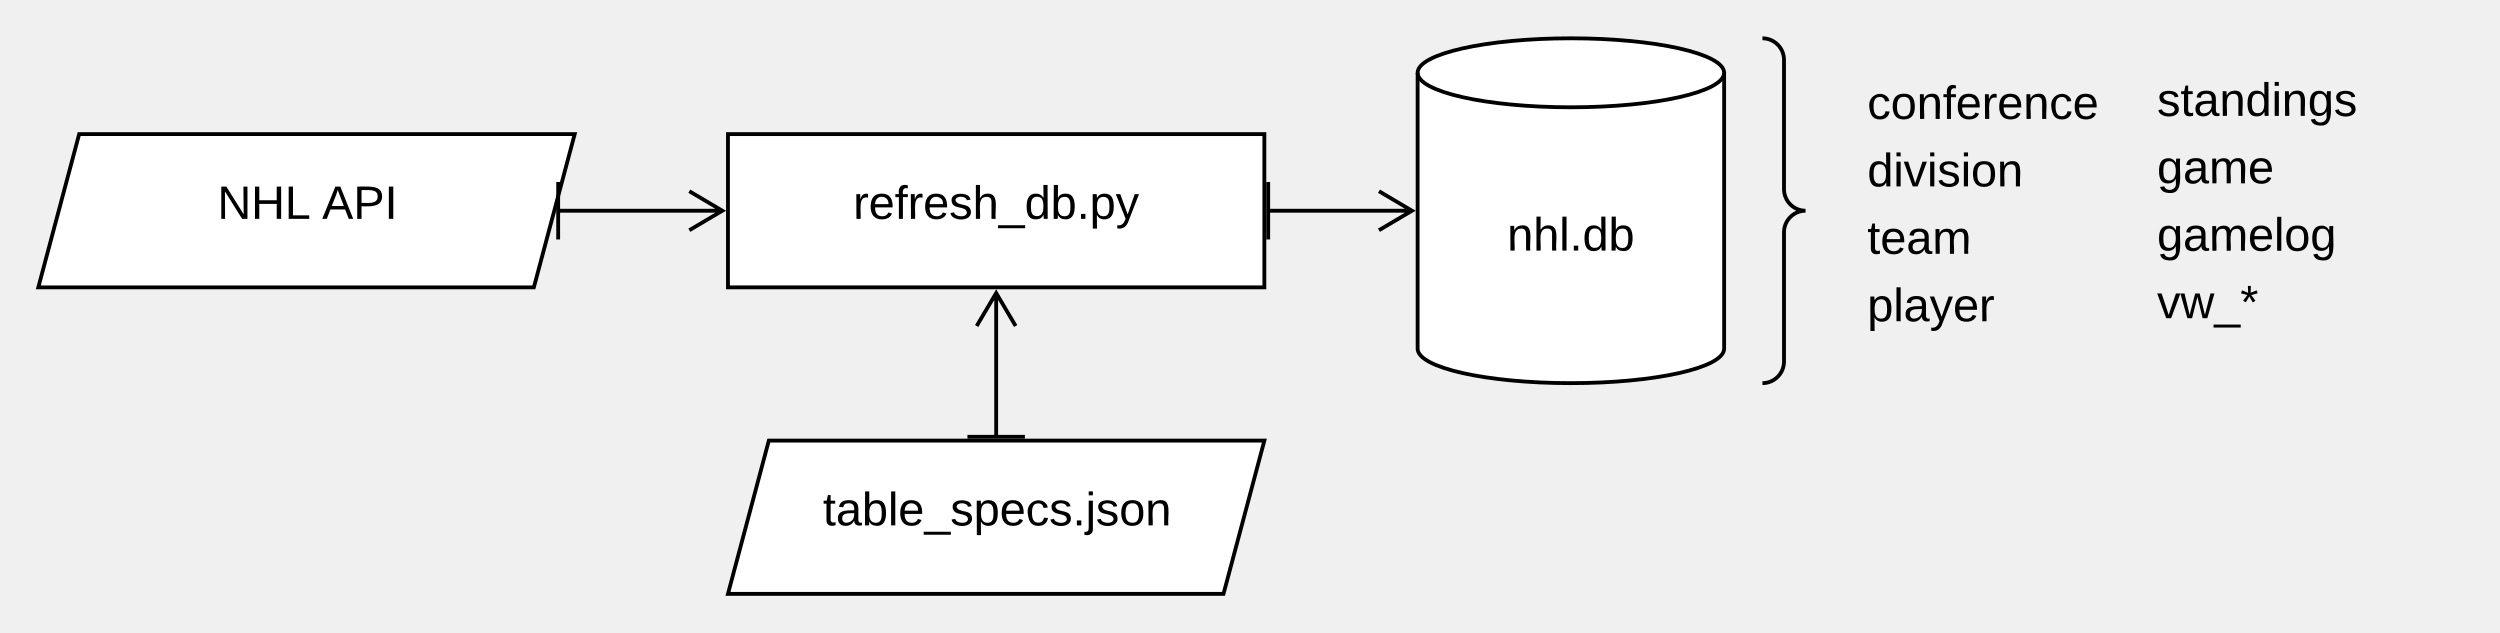
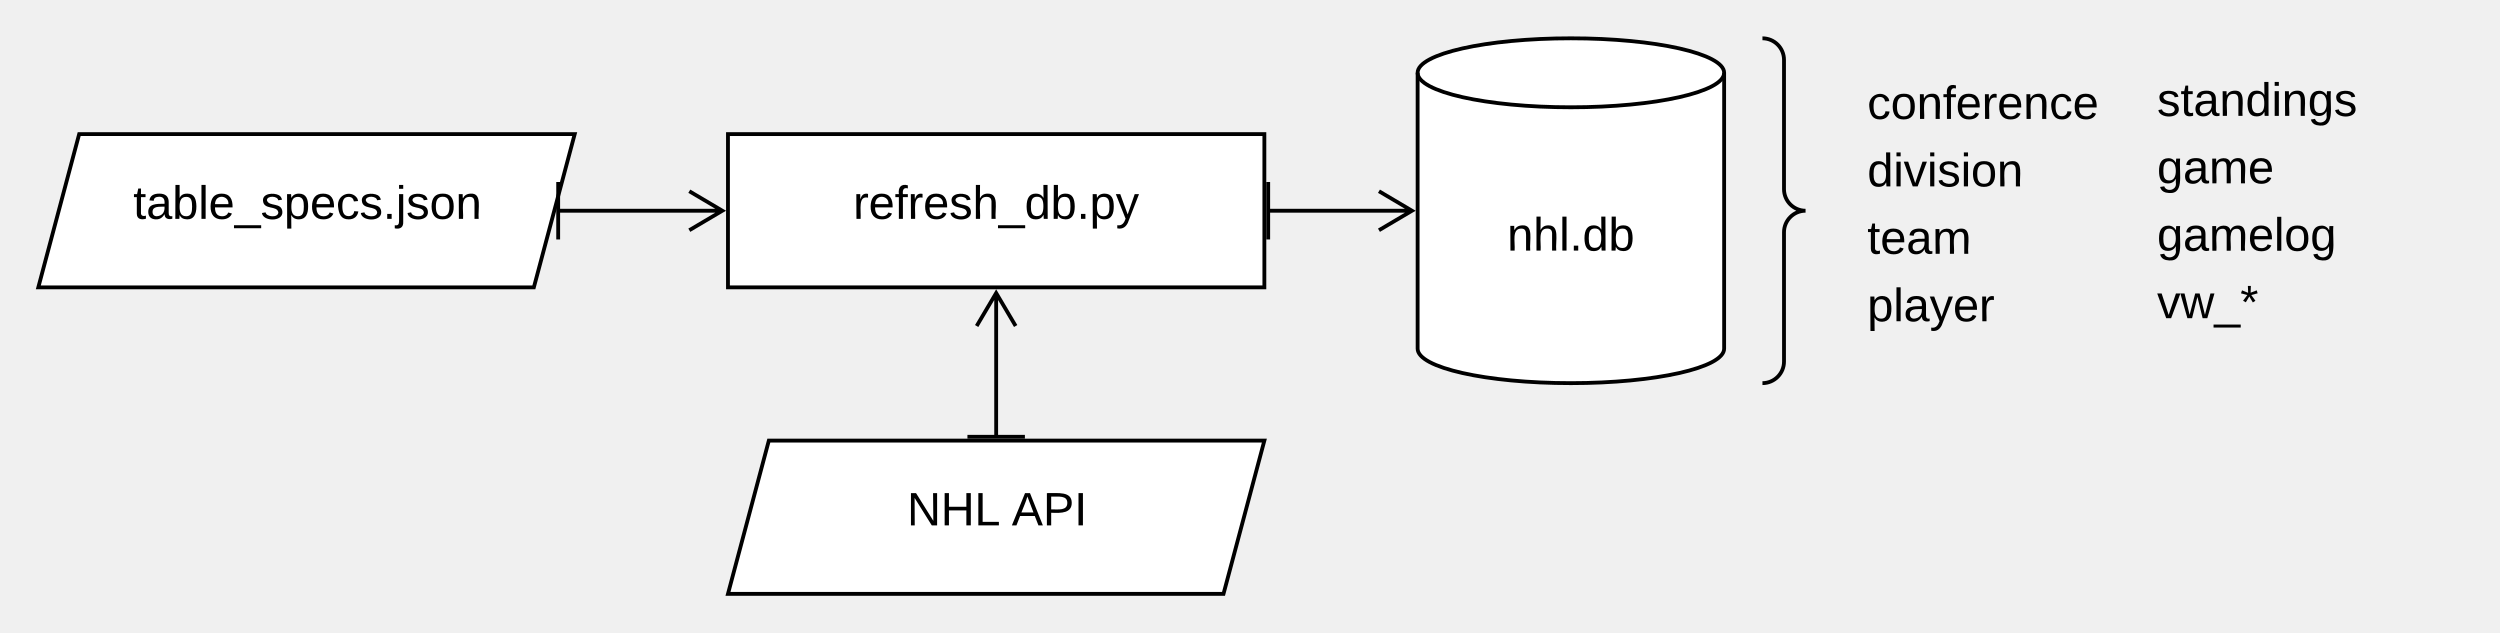
<svg xmlns="http://www.w3.org/2000/svg" xmlns:ns1="lucid" xmlns:xlink="http://www.w3.org/1999/xlink" width="1305" height="330">
  <g transform="translate(-60 -90)" ns1:page-tab-id="M.J4IU5Lr~.W">
    <path d="M101.33 160H360l-21.33 80H80z" stroke="#000" stroke-width="2" fill="#fff" />
-     <use xlink:href="#a" transform="matrix(1,0,0,1,85,165) translate(88.4834 39.24306)" />
-     <use xlink:href="#b" transform="matrix(1,0,0,1,85,165) translate(143.1439 39.24306)" />
+     <use xlink:href="#a" transform="matrix(1,0,0,1,85,165) translate(44.58525 39.24306)" />
    <path d="M350.37 200h86.8M351.37 185v30M419.82 210.18L437.04 200l-17.22-10.18" stroke="#000" stroke-width="2" fill="none" />
    <path d="M960 272c0 9.94-35.82 18-80 18s-80-8.06-80-18V128c0-9.94 35.82-18 80-18s80 8.06 80 18z" stroke="#000" stroke-width="2" fill="#fff" />
    <path d="M960 128c0 9.94-35.82 18-80 18s-80-8.06-80-18" stroke="#000" stroke-width="2" fill="none" />
-     <use xlink:href="#c" transform="matrix(1,0,0,1,805,151) translate(41.76235 69.80556)" />
+     <use xlink:href="#b" transform="matrix(1,0,0,1,805,151) translate(41.76235 69.80556)" />
    <path d="M980 110h180v180H980z" fill="none" />
    <path d="M980 290c6.2 0 11.25-5.04 11.25-11.25v-67.5c0-6.2 5.04-11.25 11.25-11.25-6.2 0-11.25-5.04-11.25-11.25v-67.5c0-6.2-5.04-11.25-11.25-11.25" stroke="#000" stroke-width="2" fill="none" />
-     <use xlink:href="#d" transform="matrix(1,0,0,1,1018.75,115) translate(16 37.08889)" />
-     <use xlink:href="#e" transform="matrix(1,0,0,1,1018.75,115) translate(16 72.28889)" />
-     <use xlink:href="#f" transform="matrix(1,0,0,1,1018.75,115) translate(16 107.4889)" />
-     <use xlink:href="#g" transform="matrix(1,0,0,1,1018.75,115) translate(16 142.6889)" />
+     <use xlink:href="#c" transform="matrix(1,0,0,1,1018.75,115) translate(16 37.08889)" />
+     <use xlink:href="#d" transform="matrix(1,0,0,1,1018.75,115) translate(16 72.28889)" />
+     <use xlink:href="#e" transform="matrix(1,0,0,1,1018.75,115) translate(16 107.4889)" />
+     <use xlink:href="#f" transform="matrix(1,0,0,1,1018.75,115) translate(16 142.6889)" />
    <path d="M1165 110h180v180h-180z" stroke="#000" stroke-opacity="0" stroke-width="2" fill="#fff" fill-opacity="0" />
-     <use xlink:href="#h" transform="matrix(1,0,0,1,1170,115) translate(16 35.49306)" />
-     <use xlink:href="#i" transform="matrix(1,0,0,1,1170,115) translate(16 70.69306)" />
-     <use xlink:href="#j" transform="matrix(1,0,0,1,1170,115) translate(16 105.8931)" />
-     <use xlink:href="#k" transform="matrix(1,0,0,1,1170,115) translate(16 141.0931)" />
+     <use xlink:href="#g" transform="matrix(1,0,0,1,1170,115) translate(16 35.49306)" />
+     <use xlink:href="#h" transform="matrix(1,0,0,1,1170,115) translate(16 70.69306)" />
+     <use xlink:href="#i" transform="matrix(1,0,0,1,1170,115) translate(16 105.8931)" />
+     <use xlink:href="#j" transform="matrix(1,0,0,1,1170,115) translate(16 141.0931)" />
    <path d="M440 160h280v80H440z" stroke="#000" stroke-width="2" fill="#fff" />
-     <use xlink:href="#l" transform="matrix(1,0,0,1,445,165) translate(60.37654 39.24306)" />
+     <use xlink:href="#k" transform="matrix(1,0,0,1,445,165) translate(60.37654 39.24306)" />
    <path d="M721 200h76.18M722 185v30M779.82 210.18L797.04 200l-17.22-10.18M580 242.82V319M590.18 260.18L580 242.96l-10.18 17.22M565 318h30" stroke="#000" stroke-width="2" fill="none" />
    <path d="M461.33 320H720l-21.33 80H440z" stroke="#000" stroke-width="2" fill="#fff" />
    <g>
-       <use xlink:href="#m" transform="matrix(1,0,0,1,445,325) translate(44.58525 39.24306)" />
+       <use xlink:href="#l" transform="matrix(1,0,0,1,445,325) translate(88.4834 39.24306)" />
+       <use xlink:href="#m" transform="matrix(1,0,0,1,445,325) translate(143.1439 39.24306)" />
    </g>
    <defs>
-       <path d="M190 0L58-211 59 0H30v-248h39L202-35l-2-213h31V0h-41" id="n" />
-       <path d="M197 0v-115H63V0H30v-248h33v105h134v-105h34V0h-34" id="o" />
-       <path d="M30 0v-248h33v221h125V0H30" id="p" />
+       <path d="M59-47c-2 24 18 29 38 22v24C64 9 27 4 27-40v-127H5v-23h24l9-43h21v43h35v23H59v120" id="n" />
+       <path d="M141-36C126-15 110 5 73 4 37 3 15-17 15-53c-1-64 63-63 125-63 3-35-9-54-41-54-24 1-41 7-42 31l-33-3c5-37 33-52 76-52 45 0 72 20 72 64v82c-1 20 7 32 28 27v20c-31 9-61-2-59-35zM48-53c0 20 12 33 32 33 41-3 63-29 60-74-43 2-92-5-92 41" id="o" />
+       <path d="M115-194c53 0 69 39 70 98 0 66-23 100-70 100C84 3 66-7 56-30L54 0H23l1-261h32v101c10-23 28-34 59-34zm-8 174c40 0 45-34 45-75 0-40-5-75-45-74-42 0-51 32-51 76 0 43 10 73 51 73" id="p" />
+       <path d="M24 0v-261h32V0H24" id="q" />
+       <path d="M100-194c63 0 86 42 84 106H49c0 40 14 67 53 68 26 1 43-12 49-29l28 8c-11 28-37 45-77 45C44 4 14-33 15-96c1-61 26-98 85-98zm52 81c6-60-76-77-97-28-3 7-6 17-6 28h103" id="r" />
+       <path d="M-5 72V49h209v23H-5" id="s" />
+       <path d="M135-143c-3-34-86-38-87 0 15 53 115 12 119 90S17 21 10-45l28-5c4 36 97 45 98 0-10-56-113-15-118-90-4-57 82-63 122-42 12 7 21 19 24 35" id="t" />
+       <path d="M115-194c55 1 70 41 70 98S169 2 115 4C84 4 66-9 55-30l1 105H24l-1-265h31l2 30c10-21 28-34 59-34zm-8 174c40 0 45-34 45-75s-6-73-45-74c-42 0-51 32-51 76 0 43 10 73 51 73" id="u" />
+       <path d="M96-169c-40 0-48 33-48 73s9 75 48 75c24 0 41-14 43-38l32 2c-6 37-31 61-74 61-59 0-76-41-82-99-10-93 101-131 147-64 4 7 5 14 7 22l-32 3c-4-21-16-35-41-35" id="v" />
+       <path d="M33 0v-38h34V0H33" id="w" />
+       <path d="M24-231v-30h32v30H24zM-9 49c24 4 33-6 33-30v-209h32V24c2 40-23 58-65 49V49" id="x" />
+       <path d="M100-194c62-1 85 37 85 99 1 63-27 99-86 99S16-35 15-95c0-66 28-99 85-99zM99-20c44 1 53-31 53-75 0-43-8-75-51-75s-53 32-53 75 10 74 51 75" id="y" />
+       <path d="M117-194c89-4 53 116 60 194h-32v-121c0-31-8-49-39-48C34-167 62-67 57 0H25l-1-190h30c1 10-1 24 2 32 11-22 29-35 61-36" id="z" />
      <g id="a">
        <use transform="matrix(0.06790123,0,0,0.06790123,0,0)" xlink:href="#n" />
-         <use transform="matrix(0.06790123,0,0,0.06790123,17.58642,0)" xlink:href="#o" />
-         <use transform="matrix(0.06790123,0,0,0.06790123,35.17284,0)" xlink:href="#p" />
+         <use transform="matrix(0.06790123,0,0,0.06790123,6.790123,0)" xlink:href="#o" />
+         <use transform="matrix(0.06790123,0,0,0.06790123,20.37037,0)" xlink:href="#p" />
+         <use transform="matrix(0.06790123,0,0,0.06790123,33.95062,0)" xlink:href="#q" />
+         <use transform="matrix(0.06790123,0,0,0.06790123,39.31481,0)" xlink:href="#r" />
+         <use transform="matrix(0.06790123,0,0,0.06790123,52.89506,0)" xlink:href="#s" />
+         <use transform="matrix(0.06790123,0,0,0.06790123,66.47531,0)" xlink:href="#t" />
+         <use transform="matrix(0.06790123,0,0,0.06790123,78.69753,0)" xlink:href="#u" />
+         <use transform="matrix(0.06790123,0,0,0.06790123,92.27778,0)" xlink:href="#r" />
+         <use transform="matrix(0.06790123,0,0,0.06790123,105.858,0)" xlink:href="#v" />
+         <use transform="matrix(0.06790123,0,0,0.06790123,118.0802,0)" xlink:href="#t" />
+         <use transform="matrix(0.06790123,0,0,0.06790123,130.3025,0)" xlink:href="#w" />
+         <use transform="matrix(0.06790123,0,0,0.06790123,137.0926,0)" xlink:href="#x" />
+         <use transform="matrix(0.06790123,0,0,0.06790123,142.4568,0)" xlink:href="#t" />
+         <use transform="matrix(0.06790123,0,0,0.06790123,154.679,0)" xlink:href="#y" />
+         <use transform="matrix(0.06790123,0,0,0.06790123,168.2593,0)" xlink:href="#z" />
      </g>
-       <path d="M205 0l-28-72H64L36 0H1l101-248h38L239 0h-34zm-38-99l-47-123c-12 45-31 82-46 123h93" id="q" />
-       <path d="M30-248c87 1 191-15 191 75 0 78-77 80-158 76V0H30v-248zm33 125c57 0 124 11 124-50 0-59-68-47-124-48v98" id="r" />
-       <path d="M33 0v-248h34V0H33" id="s" />
+       <path d="M106-169C34-169 62-67 57 0H25v-261h32l-1 103c12-21 28-36 61-36 89 0 53 116 60 194h-32v-121c2-32-8-49-39-48" id="A" />
+       <path d="M85-194c31 0 48 13 60 33l-1-100h32l1 261h-30c-2-10 0-23-3-31C134-8 116 4 85 4 32 4 16-35 15-94c0-66 23-100 70-100zm9 24c-40 0-46 34-46 75 0 40 6 74 45 74 42 0 51-32 51-76 0-42-9-74-50-73" id="B" />
      <g id="b">
-         <use transform="matrix(0.06790123,0,0,0.06790123,0,0)" xlink:href="#q" />
-         <use transform="matrix(0.06790123,0,0,0.06790123,16.2963,0)" xlink:href="#r" />
-         <use transform="matrix(0.06790123,0,0,0.06790123,32.59259,0)" xlink:href="#s" />
+         <use transform="matrix(0.06790123,0,0,0.06790123,0,0)" xlink:href="#z" />
+         <use transform="matrix(0.06790123,0,0,0.06790123,13.58025,0)" xlink:href="#A" />
+         <use transform="matrix(0.06790123,0,0,0.06790123,27.16049,0)" xlink:href="#q" />
+         <use transform="matrix(0.06790123,0,0,0.06790123,32.52469,0)" xlink:href="#w" />
+         <use transform="matrix(0.06790123,0,0,0.06790123,39.31481,0)" xlink:href="#B" />
+         <use transform="matrix(0.06790123,0,0,0.06790123,52.89506,0)" xlink:href="#p" />
      </g>
-       <path d="M117-194c89-4 53 116 60 194h-32v-121c0-31-8-49-39-48C34-167 62-67 57 0H25l-1-190h30c1 10-1 24 2 32 11-22 29-35 61-36" id="t" />
-       <path d="M106-169C34-169 62-67 57 0H25v-261h32l-1 103c12-21 28-36 61-36 89 0 53 116 60 194h-32v-121c2-32-8-49-39-48" id="u" />
-       <path d="M24 0v-261h32V0H24" id="v" />
-       <path d="M33 0v-38h34V0H33" id="w" />
-       <path d="M85-194c31 0 48 13 60 33l-1-100h32l1 261h-30c-2-10 0-23-3-31C134-8 116 4 85 4 32 4 16-35 15-94c0-66 23-100 70-100zm9 24c-40 0-46 34-46 75 0 40 6 74 45 74 42 0 51-32 51-76 0-42-9-74-50-73" id="x" />
-       <path d="M115-194c53 0 69 39 70 98 0 66-23 100-70 100C84 3 66-7 56-30L54 0H23l1-261h32v101c10-23 28-34 59-34zm-8 174c40 0 45-34 45-75 0-40-5-75-45-74-42 0-51 32-51 76 0 43 10 73 51 73" id="y" />
+       <path d="M101-234c-31-9-42 10-38 44h38v23H63V0H32v-167H5v-23h27c-7-52 17-82 69-68v24" id="C" />
+       <path d="M114-163C36-179 61-72 57 0H25l-1-190h30c1 12-1 29 2 39 6-27 23-49 58-41v29" id="D" />
      <g id="c">
-         <use transform="matrix(0.06790123,0,0,0.06790123,0,0)" xlink:href="#t" />
-         <use transform="matrix(0.06790123,0,0,0.06790123,13.58025,0)" xlink:href="#u" />
-         <use transform="matrix(0.06790123,0,0,0.06790123,27.16049,0)" xlink:href="#v" />
-         <use transform="matrix(0.06790123,0,0,0.06790123,32.52469,0)" xlink:href="#w" />
-         <use transform="matrix(0.06790123,0,0,0.06790123,39.31481,0)" xlink:href="#x" />
-         <use transform="matrix(0.06790123,0,0,0.06790123,52.89506,0)" xlink:href="#y" />
-       </g>
-       <path d="M96-169c-40 0-48 33-48 73s9 75 48 75c24 0 41-14 43-38l32 2c-6 37-31 61-74 61-59 0-76-41-82-99-10-93 101-131 147-64 4 7 5 14 7 22l-32 3c-4-21-16-35-41-35" id="z" />
-       <path d="M100-194c62-1 85 37 85 99 1 63-27 99-86 99S16-35 15-95c0-66 28-99 85-99zM99-20c44 1 53-31 53-75 0-43-8-75-51-75s-53 32-53 75 10 74 51 75" id="A" />
-       <path d="M101-234c-31-9-42 10-38 44h38v23H63V0H32v-167H5v-23h27c-7-52 17-82 69-68v24" id="B" />
-       <path d="M100-194c63 0 86 42 84 106H49c0 40 14 67 53 68 26 1 43-12 49-29l28 8c-11 28-37 45-77 45C44 4 14-33 15-96c1-61 26-98 85-98zm52 81c6-60-76-77-97-28-3 7-6 17-6 28h103" id="C" />
-       <path d="M114-163C36-179 61-72 57 0H25l-1-190h30c1 12-1 29 2 39 6-27 23-49 58-41v29" id="D" />
-       <g id="d">
-         <use transform="matrix(0.06790123,0,0,0.06790123,0,0)" xlink:href="#z" />
-         <use transform="matrix(0.06790123,0,0,0.06790123,12.22222,0)" xlink:href="#A" />
-         <use transform="matrix(0.06790123,0,0,0.06790123,25.80247,0)" xlink:href="#t" />
-         <use transform="matrix(0.06790123,0,0,0.06790123,39.38272,0)" xlink:href="#B" />
-         <use transform="matrix(0.06790123,0,0,0.06790123,46.17284,0)" xlink:href="#C" />
+         <use transform="matrix(0.06790123,0,0,0.06790123,0,0)" xlink:href="#v" />
+         <use transform="matrix(0.06790123,0,0,0.06790123,12.22222,0)" xlink:href="#y" />
+         <use transform="matrix(0.06790123,0,0,0.06790123,25.80247,0)" xlink:href="#z" />
+         <use transform="matrix(0.06790123,0,0,0.06790123,39.38272,0)" xlink:href="#C" />
+         <use transform="matrix(0.06790123,0,0,0.06790123,46.17284,0)" xlink:href="#r" />
        <use transform="matrix(0.06790123,0,0,0.06790123,59.75309,0)" xlink:href="#D" />
-         <use transform="matrix(0.06790123,0,0,0.06790123,67.83333,0)" xlink:href="#C" />
-         <use transform="matrix(0.06790123,0,0,0.06790123,81.41358,0)" xlink:href="#t" />
-         <use transform="matrix(0.06790123,0,0,0.06790123,94.99383,0)" xlink:href="#z" />
-         <use transform="matrix(0.06790123,0,0,0.06790123,107.216,0)" xlink:href="#C" />
+         <use transform="matrix(0.06790123,0,0,0.06790123,67.83333,0)" xlink:href="#r" />
+         <use transform="matrix(0.06790123,0,0,0.06790123,81.41358,0)" xlink:href="#z" />
+         <use transform="matrix(0.06790123,0,0,0.06790123,94.99383,0)" xlink:href="#v" />
+         <use transform="matrix(0.06790123,0,0,0.06790123,107.216,0)" xlink:href="#r" />
      </g>
      <path d="M24-231v-30h32v30H24zM24 0v-190h32V0H24" id="E" />
      <path d="M108 0H70L1-190h34L89-25l56-165h34" id="F" />
-       <path d="M135-143c-3-34-86-38-87 0 15 53 115 12 119 90S17 21 10-45l28-5c4 36 97 45 98 0-10-56-113-15-118-90-4-57 82-63 122-42 12 7 21 19 24 35" id="G" />
-       <g id="e">
-         <use transform="matrix(0.06790123,0,0,0.06790123,0,0)" xlink:href="#x" />
+       <g id="d">
+         <use transform="matrix(0.06790123,0,0,0.06790123,0,0)" xlink:href="#B" />
        <use transform="matrix(0.06790123,0,0,0.06790123,13.58025,0)" xlink:href="#E" />
        <use transform="matrix(0.06790123,0,0,0.06790123,18.94444,0)" xlink:href="#F" />
        <use transform="matrix(0.06790123,0,0,0.06790123,31.16667,0)" xlink:href="#E" />
-         <use transform="matrix(0.06790123,0,0,0.06790123,36.53086,0)" xlink:href="#G" />
+         <use transform="matrix(0.06790123,0,0,0.06790123,36.53086,0)" xlink:href="#t" />
        <use transform="matrix(0.06790123,0,0,0.06790123,48.75309,0)" xlink:href="#E" />
-         <use transform="matrix(0.06790123,0,0,0.06790123,54.11728,0)" xlink:href="#A" />
-         <use transform="matrix(0.06790123,0,0,0.06790123,67.69753,0)" xlink:href="#t" />
+         <use transform="matrix(0.06790123,0,0,0.06790123,54.11728,0)" xlink:href="#y" />
+         <use transform="matrix(0.06790123,0,0,0.06790123,67.69753,0)" xlink:href="#z" />
      </g>
-       <path d="M59-47c-2 24 18 29 38 22v24C64 9 27 4 27-40v-127H5v-23h24l9-43h21v43h35v23H59v120" id="H" />
-       <path d="M141-36C126-15 110 5 73 4 37 3 15-17 15-53c-1-64 63-63 125-63 3-35-9-54-41-54-24 1-41 7-42 31l-33-3c5-37 33-52 76-52 45 0 72 20 72 64v82c-1 20 7 32 28 27v20c-31 9-61-2-59-35zM48-53c0 20 12 33 32 33 41-3 63-29 60-74-43 2-92-5-92 41" id="I" />
-       <path d="M210-169c-67 3-38 105-44 169h-31v-121c0-29-5-50-35-48C34-165 62-65 56 0H25l-1-190h30c1 10-1 24 2 32 10-44 99-50 107 0 11-21 27-35 58-36 85-2 47 119 55 194h-31v-121c0-29-5-49-35-48" id="J" />
+       <path d="M210-169c-67 3-38 105-44 169h-31v-121c0-29-5-50-35-48C34-165 62-65 56 0H25l-1-190h30c1 10-1 24 2 32 10-44 99-50 107 0 11-21 27-35 58-36 85-2 47 119 55 194h-31v-121c0-29-5-49-35-48" id="G" />
+       <g id="e">
+         <use transform="matrix(0.06790123,0,0,0.06790123,0,0)" xlink:href="#n" />
+         <use transform="matrix(0.06790123,0,0,0.06790123,6.790123,0)" xlink:href="#r" />
+         <use transform="matrix(0.06790123,0,0,0.06790123,20.37037,0)" xlink:href="#o" />
+         <use transform="matrix(0.06790123,0,0,0.06790123,33.95062,0)" xlink:href="#G" />
+       </g>
+       <path d="M179-190L93 31C79 59 56 82 12 73V49c39 6 53-20 64-50L1-190h34L92-34l54-156h33" id="H" />
      <g id="f">
-         <use transform="matrix(0.06790123,0,0,0.06790123,0,0)" xlink:href="#H" />
-         <use transform="matrix(0.06790123,0,0,0.06790123,6.790123,0)" xlink:href="#C" />
-         <use transform="matrix(0.06790123,0,0,0.06790123,20.37037,0)" xlink:href="#I" />
-         <use transform="matrix(0.06790123,0,0,0.06790123,33.95062,0)" xlink:href="#J" />
-       </g>
-       <path d="M115-194c55 1 70 41 70 98S169 2 115 4C84 4 66-9 55-30l1 105H24l-1-265h31l2 30c10-21 28-34 59-34zm-8 174c40 0 45-34 45-75s-6-73-45-74c-42 0-51 32-51 76 0 43 10 73 51 73" id="K" />
-       <path d="M179-190L93 31C79 59 56 82 12 73V49c39 6 53-20 64-50L1-190h34L92-34l54-156h33" id="L" />
-       <g id="g">
-         <use transform="matrix(0.06790123,0,0,0.06790123,0,0)" xlink:href="#K" />
-         <use transform="matrix(0.06790123,0,0,0.06790123,13.58025,0)" xlink:href="#v" />
-         <use transform="matrix(0.06790123,0,0,0.06790123,18.94444,0)" xlink:href="#I" />
-         <use transform="matrix(0.06790123,0,0,0.06790123,32.52469,0)" xlink:href="#L" />
-         <use transform="matrix(0.06790123,0,0,0.06790123,44.74691,0)" xlink:href="#C" />
+         <use transform="matrix(0.06790123,0,0,0.06790123,0,0)" xlink:href="#u" />
+         <use transform="matrix(0.06790123,0,0,0.06790123,13.58025,0)" xlink:href="#q" />
+         <use transform="matrix(0.06790123,0,0,0.06790123,18.94444,0)" xlink:href="#o" />
+         <use transform="matrix(0.06790123,0,0,0.06790123,32.52469,0)" xlink:href="#H" />
+         <use transform="matrix(0.06790123,0,0,0.06790123,44.74691,0)" xlink:href="#r" />
        <use transform="matrix(0.06790123,0,0,0.06790123,58.32716,0)" xlink:href="#D" />
      </g>
-       <path d="M177-190C167-65 218 103 67 71c-23-6-38-20-44-43l32-5c15 47 100 32 89-28v-30C133-14 115 1 83 1 29 1 15-40 15-95c0-56 16-97 71-98 29-1 48 16 59 35 1-10 0-23 2-32h30zM94-22c36 0 50-32 50-73 0-42-14-75-50-75-39 0-46 34-46 75s6 73 46 73" id="M" />
+       <path d="M177-190C167-65 218 103 67 71c-23-6-38-20-44-43l32-5c15 47 100 32 89-28v-30C133-14 115 1 83 1 29 1 15-40 15-95c0-56 16-97 71-98 29-1 48 16 59 35 1-10 0-23 2-32h30zM94-22c36 0 50-32 50-73 0-42-14-75-50-75-39 0-46 34-46 75s6 73 46 73" id="I" />
+       <g id="g">
+         <use transform="matrix(0.06790123,0,0,0.06790123,0,0)" xlink:href="#t" />
+         <use transform="matrix(0.06790123,0,0,0.06790123,12.22222,0)" xlink:href="#n" />
+         <use transform="matrix(0.06790123,0,0,0.06790123,19.01235,0)" xlink:href="#o" />
+         <use transform="matrix(0.06790123,0,0,0.06790123,32.59259,0)" xlink:href="#z" />
+         <use transform="matrix(0.06790123,0,0,0.06790123,46.17284,0)" xlink:href="#B" />
+         <use transform="matrix(0.06790123,0,0,0.06790123,59.75309,0)" xlink:href="#E" />
+         <use transform="matrix(0.06790123,0,0,0.06790123,65.11728,0)" xlink:href="#z" />
+         <use transform="matrix(0.06790123,0,0,0.06790123,78.69753,0)" xlink:href="#I" />
+         <use transform="matrix(0.06790123,0,0,0.06790123,92.27778,0)" xlink:href="#t" />
+       </g>
      <g id="h">
-         <use transform="matrix(0.06790123,0,0,0.06790123,0,0)" xlink:href="#G" />
-         <use transform="matrix(0.06790123,0,0,0.06790123,12.22222,0)" xlink:href="#H" />
-         <use transform="matrix(0.06790123,0,0,0.06790123,19.01235,0)" xlink:href="#I" />
-         <use transform="matrix(0.06790123,0,0,0.06790123,32.59259,0)" xlink:href="#t" />
-         <use transform="matrix(0.06790123,0,0,0.06790123,46.17284,0)" xlink:href="#x" />
-         <use transform="matrix(0.06790123,0,0,0.06790123,59.75309,0)" xlink:href="#E" />
-         <use transform="matrix(0.06790123,0,0,0.06790123,65.11728,0)" xlink:href="#t" />
-         <use transform="matrix(0.06790123,0,0,0.06790123,78.69753,0)" xlink:href="#M" />
-         <use transform="matrix(0.06790123,0,0,0.06790123,92.27778,0)" xlink:href="#G" />
+         <use transform="matrix(0.06790123,0,0,0.06790123,0,0)" xlink:href="#I" />
+         <use transform="matrix(0.06790123,0,0,0.06790123,13.58025,0)" xlink:href="#o" />
+         <use transform="matrix(0.06790123,0,0,0.06790123,27.16049,0)" xlink:href="#G" />
+         <use transform="matrix(0.06790123,0,0,0.06790123,47.46296,0)" xlink:href="#r" />
      </g>
      <g id="i">
-         <use transform="matrix(0.06790123,0,0,0.06790123,0,0)" xlink:href="#M" />
-         <use transform="matrix(0.06790123,0,0,0.06790123,13.58025,0)" xlink:href="#I" />
-         <use transform="matrix(0.06790123,0,0,0.06790123,27.16049,0)" xlink:href="#J" />
-         <use transform="matrix(0.06790123,0,0,0.06790123,47.46296,0)" xlink:href="#C" />
+         <use transform="matrix(0.06790123,0,0,0.06790123,0,0)" xlink:href="#I" />
+         <use transform="matrix(0.06790123,0,0,0.06790123,13.58025,0)" xlink:href="#o" />
+         <use transform="matrix(0.06790123,0,0,0.06790123,27.16049,0)" xlink:href="#G" />
+         <use transform="matrix(0.06790123,0,0,0.06790123,47.46296,0)" xlink:href="#r" />
+         <use transform="matrix(0.06790123,0,0,0.06790123,61.04321,0)" xlink:href="#q" />
+         <use transform="matrix(0.06790123,0,0,0.06790123,66.40741,0)" xlink:href="#y" />
+         <use transform="matrix(0.06790123,0,0,0.06790123,79.98765,0)" xlink:href="#I" />
      </g>
+       <path d="M206 0h-36l-40-164L89 0H53L-1-190h32L70-26l43-164h34l41 164 42-164h31" id="J" />
+       <path d="M80-196l47-18 7 23-49 13 32 44-20 13-27-46-27 45-21-12 33-44-49-13 8-23 47 19-2-53h23" id="K" />
      <g id="j">
-         <use transform="matrix(0.06790123,0,0,0.06790123,0,0)" xlink:href="#M" />
-         <use transform="matrix(0.06790123,0,0,0.06790123,13.58025,0)" xlink:href="#I" />
-         <use transform="matrix(0.06790123,0,0,0.06790123,27.16049,0)" xlink:href="#J" />
-         <use transform="matrix(0.06790123,0,0,0.06790123,47.46296,0)" xlink:href="#C" />
-         <use transform="matrix(0.06790123,0,0,0.06790123,61.04321,0)" xlink:href="#v" />
-         <use transform="matrix(0.06790123,0,0,0.06790123,66.40741,0)" xlink:href="#A" />
-         <use transform="matrix(0.06790123,0,0,0.06790123,79.98765,0)" xlink:href="#M" />
+         <use transform="matrix(0.06790123,0,0,0.06790123,0,0)" xlink:href="#F" />
+         <use transform="matrix(0.06790123,0,0,0.06790123,12.22222,0)" xlink:href="#J" />
+         <use transform="matrix(0.06790123,0,0,0.06790123,29.80864,0)" xlink:href="#s" />
+         <use transform="matrix(0.06790123,0,0,0.06790123,43.38889,0)" xlink:href="#K" />
      </g>
-       <path d="M206 0h-36l-40-164L89 0H53L-1-190h32L70-26l43-164h34l41 164 42-164h31" id="N" />
-       <path d="M-5 72V49h209v23H-5" id="O" />
-       <path d="M80-196l47-18 7 23-49 13 32 44-20 13-27-46-27 45-21-12 33-44-49-13 8-23 47 19-2-53h23" id="P" />
      <g id="k">
-         <use transform="matrix(0.06790123,0,0,0.06790123,0,0)" xlink:href="#F" />
-         <use transform="matrix(0.06790123,0,0,0.06790123,12.22222,0)" xlink:href="#N" />
-         <use transform="matrix(0.06790123,0,0,0.06790123,29.80864,0)" xlink:href="#O" />
-         <use transform="matrix(0.06790123,0,0,0.06790123,43.38889,0)" xlink:href="#P" />
+         <use transform="matrix(0.06790123,0,0,0.06790123,0,0)" xlink:href="#D" />
+         <use transform="matrix(0.06790123,0,0,0.06790123,8.080247,0)" xlink:href="#r" />
+         <use transform="matrix(0.06790123,0,0,0.06790123,21.66049,0)" xlink:href="#C" />
+         <use transform="matrix(0.06790123,0,0,0.06790123,28.45062,0)" xlink:href="#D" />
+         <use transform="matrix(0.06790123,0,0,0.06790123,36.53086,0)" xlink:href="#r" />
+         <use transform="matrix(0.06790123,0,0,0.06790123,50.11111,0)" xlink:href="#t" />
+         <use transform="matrix(0.06790123,0,0,0.06790123,62.33333,0)" xlink:href="#A" />
+         <use transform="matrix(0.06790123,0,0,0.06790123,75.91358,0)" xlink:href="#s" />
+         <use transform="matrix(0.06790123,0,0,0.06790123,89.49383,0)" xlink:href="#B" />
+         <use transform="matrix(0.06790123,0,0,0.06790123,103.0741,0)" xlink:href="#p" />
+         <use transform="matrix(0.06790123,0,0,0.06790123,116.6543,0)" xlink:href="#w" />
+         <use transform="matrix(0.06790123,0,0,0.06790123,123.4444,0)" xlink:href="#u" />
+         <use transform="matrix(0.06790123,0,0,0.06790123,137.0247,0)" xlink:href="#H" />
      </g>
+       <path d="M190 0L58-211 59 0H30v-248h39L202-35l-2-213h31V0h-41" id="L" />
+       <path d="M197 0v-115H63V0H30v-248h33v105h134v-105h34V0h-34" id="M" />
+       <path d="M30 0v-248h33v221h125V0H30" id="N" />
      <g id="l">
-         <use transform="matrix(0.06790123,0,0,0.06790123,0,0)" xlink:href="#D" />
-         <use transform="matrix(0.06790123,0,0,0.06790123,8.080247,0)" xlink:href="#C" />
-         <use transform="matrix(0.06790123,0,0,0.06790123,21.66049,0)" xlink:href="#B" />
-         <use transform="matrix(0.06790123,0,0,0.06790123,28.45062,0)" xlink:href="#D" />
-         <use transform="matrix(0.06790123,0,0,0.06790123,36.53086,0)" xlink:href="#C" />
-         <use transform="matrix(0.06790123,0,0,0.06790123,50.11111,0)" xlink:href="#G" />
-         <use transform="matrix(0.06790123,0,0,0.06790123,62.33333,0)" xlink:href="#u" />
-         <use transform="matrix(0.06790123,0,0,0.06790123,75.91358,0)" xlink:href="#O" />
-         <use transform="matrix(0.06790123,0,0,0.06790123,89.49383,0)" xlink:href="#x" />
-         <use transform="matrix(0.06790123,0,0,0.06790123,103.0741,0)" xlink:href="#y" />
-         <use transform="matrix(0.06790123,0,0,0.06790123,116.6543,0)" xlink:href="#w" />
-         <use transform="matrix(0.06790123,0,0,0.06790123,123.4444,0)" xlink:href="#K" />
-         <use transform="matrix(0.06790123,0,0,0.06790123,137.0247,0)" xlink:href="#L" />
+         <use transform="matrix(0.06790123,0,0,0.06790123,0,0)" xlink:href="#L" />
+         <use transform="matrix(0.06790123,0,0,0.06790123,17.58642,0)" xlink:href="#M" />
+         <use transform="matrix(0.06790123,0,0,0.06790123,35.17284,0)" xlink:href="#N" />
      </g>
-       <path d="M24-231v-30h32v30H24zM-9 49c24 4 33-6 33-30v-209h32V24c2 40-23 58-65 49V49" id="Q" />
+       <path d="M205 0l-28-72H64L36 0H1l101-248h38L239 0h-34zm-38-99l-47-123c-12 45-31 82-46 123h93" id="O" />
+       <path d="M30-248c87 1 191-15 191 75 0 78-77 80-158 76V0H30v-248zm33 125c57 0 124 11 124-50 0-59-68-47-124-48v98" id="P" />
+       <path d="M33 0v-248h34V0H33" id="Q" />
      <g id="m">
-         <use transform="matrix(0.06790123,0,0,0.06790123,0,0)" xlink:href="#H" />
-         <use transform="matrix(0.06790123,0,0,0.06790123,6.790123,0)" xlink:href="#I" />
-         <use transform="matrix(0.06790123,0,0,0.06790123,20.37037,0)" xlink:href="#y" />
-         <use transform="matrix(0.06790123,0,0,0.06790123,33.95062,0)" xlink:href="#v" />
-         <use transform="matrix(0.06790123,0,0,0.06790123,39.31481,0)" xlink:href="#C" />
-         <use transform="matrix(0.06790123,0,0,0.06790123,52.89506,0)" xlink:href="#O" />
-         <use transform="matrix(0.06790123,0,0,0.06790123,66.47531,0)" xlink:href="#G" />
-         <use transform="matrix(0.06790123,0,0,0.06790123,78.69753,0)" xlink:href="#K" />
-         <use transform="matrix(0.06790123,0,0,0.06790123,92.27778,0)" xlink:href="#C" />
-         <use transform="matrix(0.06790123,0,0,0.06790123,105.858,0)" xlink:href="#z" />
-         <use transform="matrix(0.06790123,0,0,0.06790123,118.0802,0)" xlink:href="#G" />
-         <use transform="matrix(0.06790123,0,0,0.06790123,130.3025,0)" xlink:href="#w" />
-         <use transform="matrix(0.06790123,0,0,0.06790123,137.0926,0)" xlink:href="#Q" />
-         <use transform="matrix(0.06790123,0,0,0.06790123,142.4568,0)" xlink:href="#G" />
-         <use transform="matrix(0.06790123,0,0,0.06790123,154.679,0)" xlink:href="#A" />
-         <use transform="matrix(0.06790123,0,0,0.06790123,168.2593,0)" xlink:href="#t" />
+         <use transform="matrix(0.06790123,0,0,0.06790123,0,0)" xlink:href="#O" />
+         <use transform="matrix(0.06790123,0,0,0.06790123,16.2963,0)" xlink:href="#P" />
+         <use transform="matrix(0.06790123,0,0,0.06790123,32.59259,0)" xlink:href="#Q" />
      </g>
    </defs>
  </g>
</svg>
